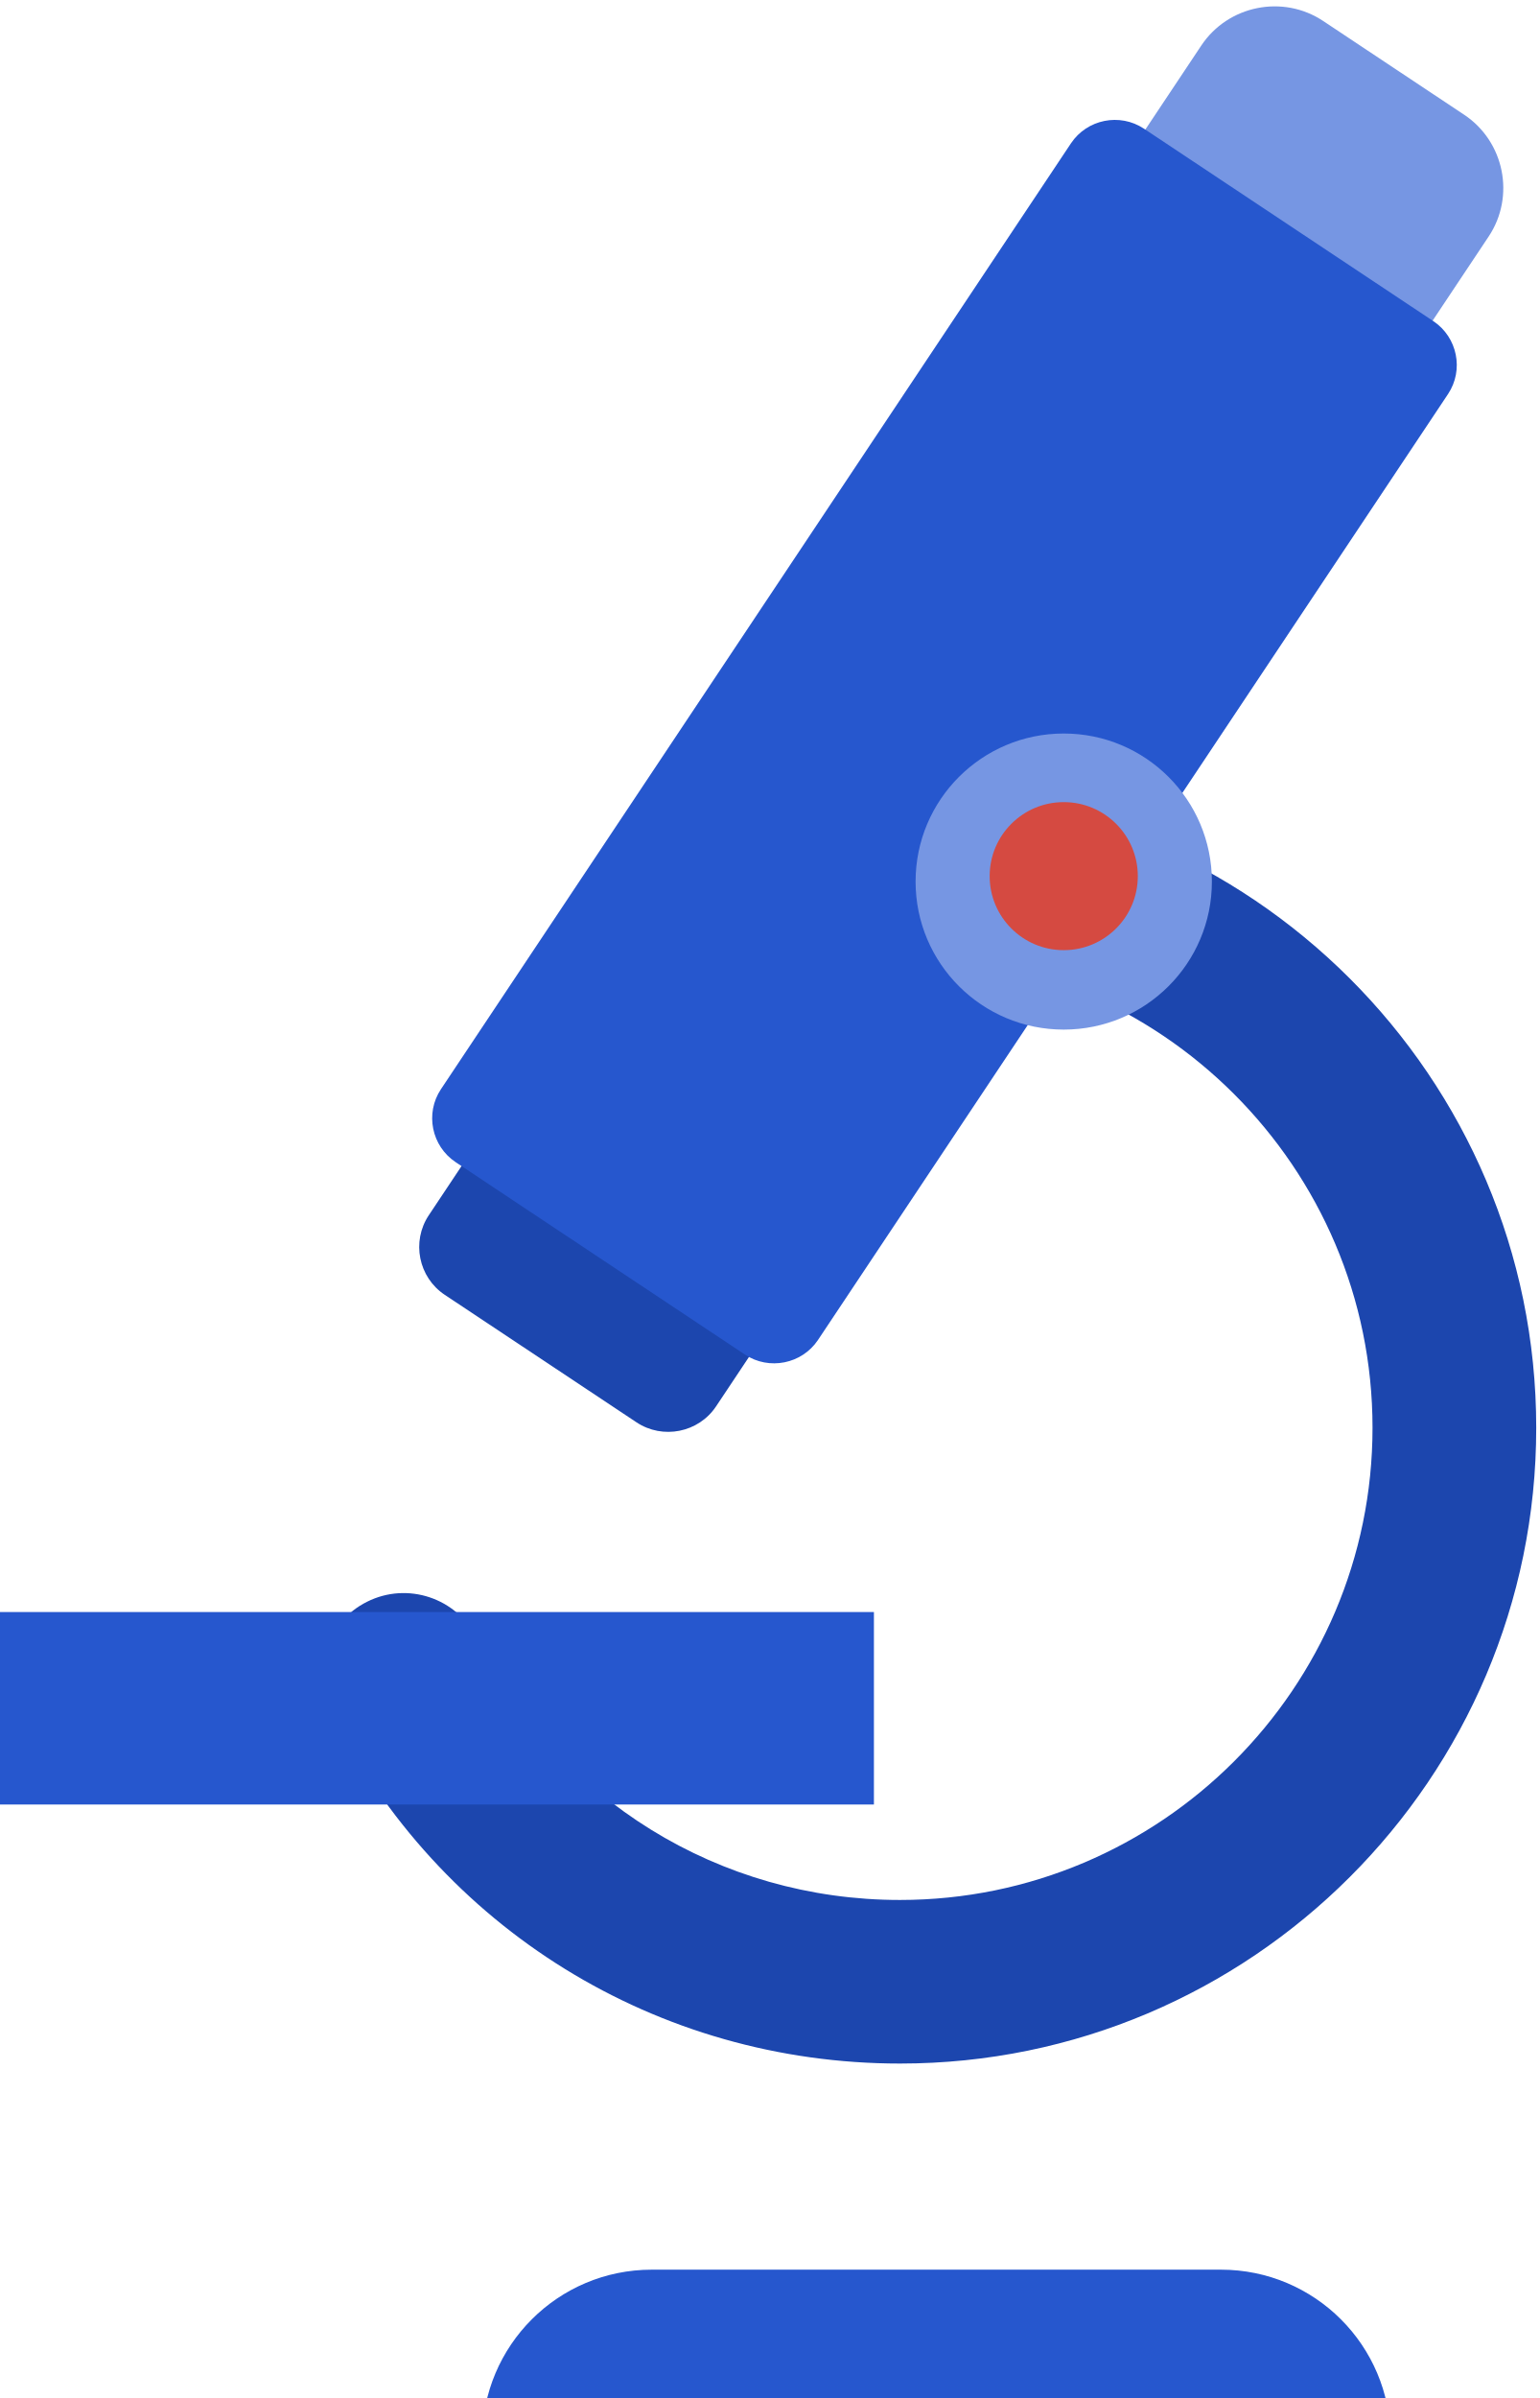
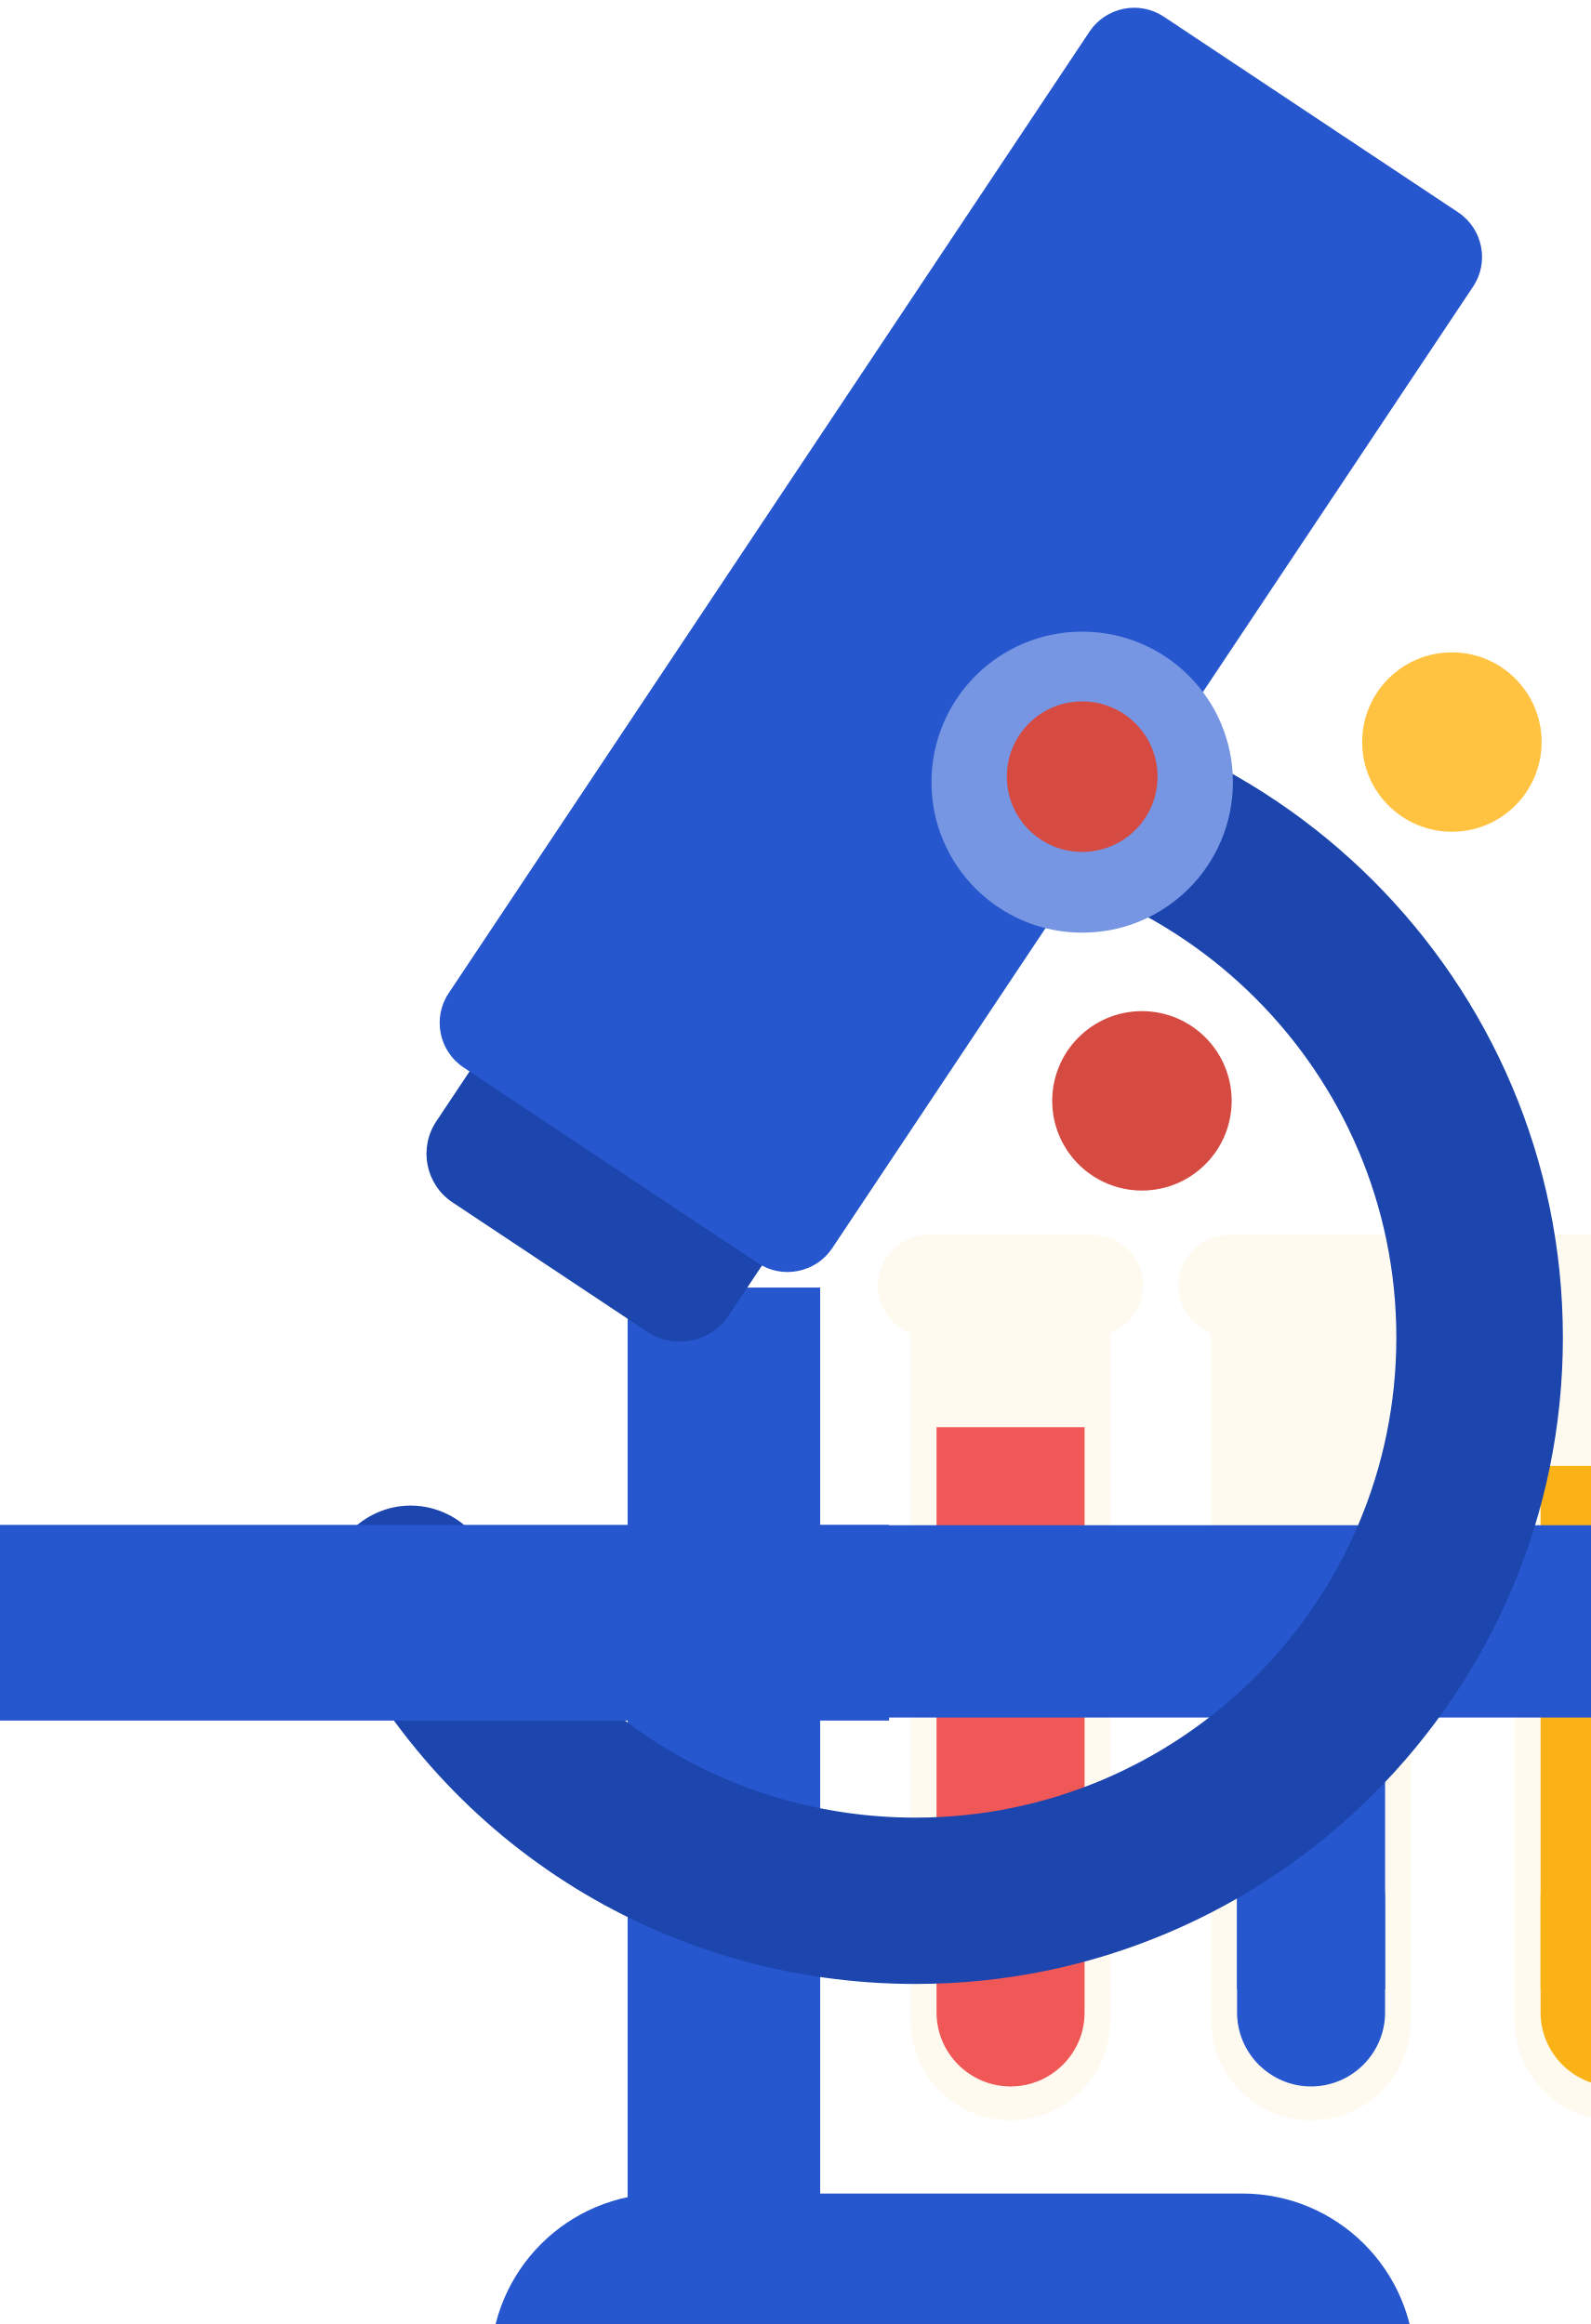
- <svg xmlns="http://www.w3.org/2000/svg" width="192" height="299" viewBox="0 0 192 299" fill="none">
-   <path d="M149.571 63.912L131.986 52.222C126.971 48.882 125.593 42.049 128.936 37.039L149.839 5.666C153.183 0.656 160.023 -0.72 165.038 2.62L182.623 14.309C187.638 17.649 189.016 24.482 185.673 29.492L164.77 60.865C161.426 65.875 154.586 67.239 149.571 63.912Z" fill="#7696E3" />
-   <path d="M79.385 177.344L55.47 161.447C52.19 159.267 51.297 154.805 53.479 151.529L78.593 113.833C80.775 110.557 85.242 109.664 88.522 111.844L112.436 127.741C115.716 129.921 116.609 134.383 114.427 137.659L89.313 175.355C87.131 178.631 82.664 179.523 79.385 177.344Z" fill="#1C46AE" />
-   <path d="M152.289 282.999H81.286C69.609 282.999 60.141 292.458 60.141 304.122H173.435C173.435 292.458 163.966 282.999 152.289 282.999Z" fill="#2657CE" />
-   <path d="M112.258 257.299C81.976 257.299 54.756 240.471 41.216 213.395C38.702 208.359 40.744 202.227 45.785 199.716C50.825 197.192 56.964 199.244 59.478 204.28C69.534 224.396 89.747 236.902 112.245 236.902C144.748 236.902 171.189 210.488 171.189 178.019C171.189 145.55 144.748 119.136 112.245 119.136C106.605 119.136 102.036 114.572 102.036 108.938C102.036 103.303 106.605 98.739 112.245 98.739C156.004 98.739 191.607 134.306 191.607 178.019C191.62 221.732 156.016 257.299 112.258 257.299Z" fill="#1C46AE" />
-   <path d="M109 201H0V225H109V201Z" fill="#2657CE" />
-   <path d="M92.923 168.904L56.821 144.9C53.822 142.898 52.993 138.819 54.996 135.81L133.58 17.866C135.583 14.87 139.667 14.042 142.679 16.043L178.78 40.047C181.779 42.049 182.609 46.128 180.605 49.137L102.021 167.081C100.018 170.077 95.922 170.893 92.923 168.904Z" fill="#2657CE" />
-   <path d="M132.675 128.378C142.881 128.378 151.154 120.114 151.154 109.919C151.154 99.725 142.881 91.46 132.675 91.46C122.47 91.46 114.197 99.725 114.197 109.919C114.197 120.114 122.47 128.378 132.675 128.378Z" fill="#7696E3" />
-   <path d="M132.675 118.473C137.777 118.473 141.914 114.341 141.914 109.244C141.914 104.146 137.777 100.014 132.675 100.014C127.572 100.014 123.436 104.146 123.436 109.244C123.436 114.341 127.572 118.473 132.675 118.473Z" fill="#D54A41" />
+ <svg xmlns="http://www.w3.org/2000/svg" width="195" height="285" viewBox="0 0 195 285" fill="none">
+   <path d="M133.912 151.437H113.877C110.444 151.437 107.637 154.242 107.637 157.671C107.637 160.322 109.321 162.591 111.656 163.484V247.812C111.656 254.556 117.131 260.024 123.882 260.024C130.632 260.024 136.107 254.556 136.107 247.812V163.484C138.455 162.591 140.127 160.322 140.127 157.671C140.152 154.242 137.345 151.437 133.912 151.437Z" fill="#FFFAEF" />
+   <path d="M123.894 255.869C118.904 255.869 114.82 251.789 114.82 246.805V206.266C114.82 201.282 118.904 197.202 123.894 197.202C128.883 197.202 132.967 201.282 132.967 206.266V246.805C132.98 251.789 128.896 255.869 123.894 255.869Z" fill="#F05757" />
+   <path d="M132.967 175.021H114.82V205.731H132.967V175.021Z" fill="#F05757" />
+   <path d="M170.754 151.437H150.719C147.286 151.437 144.479 154.242 144.479 157.671C144.479 160.322 146.163 162.591 148.498 163.484V247.812C148.498 254.556 153.973 260.024 160.724 260.024C167.474 260.024 172.949 254.556 172.949 247.812V163.484C175.297 162.591 176.969 160.322 176.969 157.671C176.994 154.242 174.187 151.437 170.754 151.437Z" fill="#FFFAEF" />
+   <path d="M160.735 255.869C155.746 255.869 151.662 251.789 151.662 246.805V232.756C151.662 227.772 155.746 223.693 160.735 223.693C165.725 223.693 169.809 227.772 169.809 232.756V246.805C169.809 251.789 165.725 255.869 160.735 255.869Z" fill="#2657CE" />
+   <path d="M169.809 213.265H151.662V243.975H169.809V213.265Z" fill="#2657CE" />
+   <path d="M207.965 151.437H187.93C184.497 151.437 181.689 154.242 181.689 157.671C181.689 160.322 183.374 162.591 185.709 163.484V247.812C185.709 254.556 191.184 260.024 197.935 260.024C204.685 260.024 210.16 254.556 210.16 247.812V163.484C212.508 162.591 214.18 160.322 214.18 157.671C214.205 154.242 211.398 151.437 207.965 151.437Z" fill="#FFFAEF" />
+   <path d="M197.948 255.869C192.959 255.869 188.875 251.789 188.875 246.805V232.756C188.875 227.772 192.959 223.693 197.948 223.693C202.938 223.693 207.021 227.772 207.021 232.756V246.805C207.034 251.789 202.951 255.869 197.948 255.869Z" fill="#FAB217" />
+   <path d="M207.021 179.763H188.875V243.975H207.021V179.763Z" fill="#FAB217" />
+   <path d="M100.554 157.9H76.945V289.204H100.554V157.9Z" fill="#2657CE" />
+   <path d="M242.609 210.626L242.609 187.042L87.88 187.042L87.88 210.626L242.609 210.626Z" fill="#2657CE" />
+   <path d="M100.018 276.316H77.482C73.768 276.316 70.769 282.499 70.769 290.122H106.731C106.731 282.499 103.732 276.316 100.018 276.316Z" fill="#605575" />
+   <path d="M79.385 163.344L55.47 147.447C52.19 145.267 51.297 140.805 53.479 137.529L78.593 99.833C80.775 96.557 85.242 95.665 88.522 97.844L112.436 113.741C115.716 115.921 116.609 120.383 114.427 123.659L89.313 161.355C87.131 164.631 82.664 165.523 79.385 163.344Z" fill="#1C46AE" />
+   <path d="M152.289 268.999H81.286C69.609 268.999 60.141 278.458 60.141 290.122H173.435C173.435 278.458 163.966 268.999 152.289 268.999Z" fill="#2657CE" />
+   <path d="M112.258 243.299C81.976 243.299 54.756 226.471 41.216 199.395C38.702 194.359 40.744 188.227 45.785 185.716C50.825 183.192 56.964 185.244 59.478 190.28C69.534 210.396 89.747 222.902 112.245 222.902C144.748 222.902 171.189 196.488 171.189 164.019C171.189 131.55 144.748 105.136 112.245 105.136C106.605 105.136 102.036 100.572 102.036 94.938C102.036 89.303 106.605 84.739 112.245 84.739C156.004 84.739 191.607 120.306 191.607 164.019C191.62 207.732 156.016 243.299 112.258 243.299Z" fill="#1C46AE" />
+   <path d="M109 187H0V211H109V187Z" fill="#2657CE" />
+   <path d="M92.923 154.904L56.821 130.9C53.822 128.898 52.993 124.819 54.996 121.81L133.58 3.866C135.583 0.87 139.667 0.042 142.679 2.043L178.78 26.047C181.779 28.049 182.609 32.128 180.605 35.137L102.021 153.081C100.018 156.077 95.922 156.893 92.923 154.904Z" fill="#2657CE" />
+   <path d="M132.675 114.378C142.881 114.378 151.154 106.114 151.154 95.919C151.154 85.725 142.881 77.46 132.675 77.46C122.47 77.46 114.197 85.725 114.197 95.919C114.197 106.114 122.47 114.378 132.675 114.378Z" fill="#7696E3" />
+   <path d="M132.675 104.473C137.777 104.473 141.914 100.341 141.914 95.244C141.914 90.146 137.777 86.014 132.675 86.014C127.572 86.014 123.436 90.146 123.436 95.244C123.436 100.341 127.572 104.473 132.675 104.473Z" fill="#D54A41" />
+   <path d="M140 146C146.075 146 151 141.075 151 135C151 128.925 146.075 124 140 124C133.925 124 129 128.925 129 135C129 141.075 133.925 146 140 146Z" fill="#D54A41" />
+   <path d="M178 102C184.075 102 189 97.075 189 91C189 84.925 184.075 80 178 80C171.925 80 167 84.925 167 91C167 97.075 171.925 102 178 102Z" fill="#FFC341" />
</svg>
